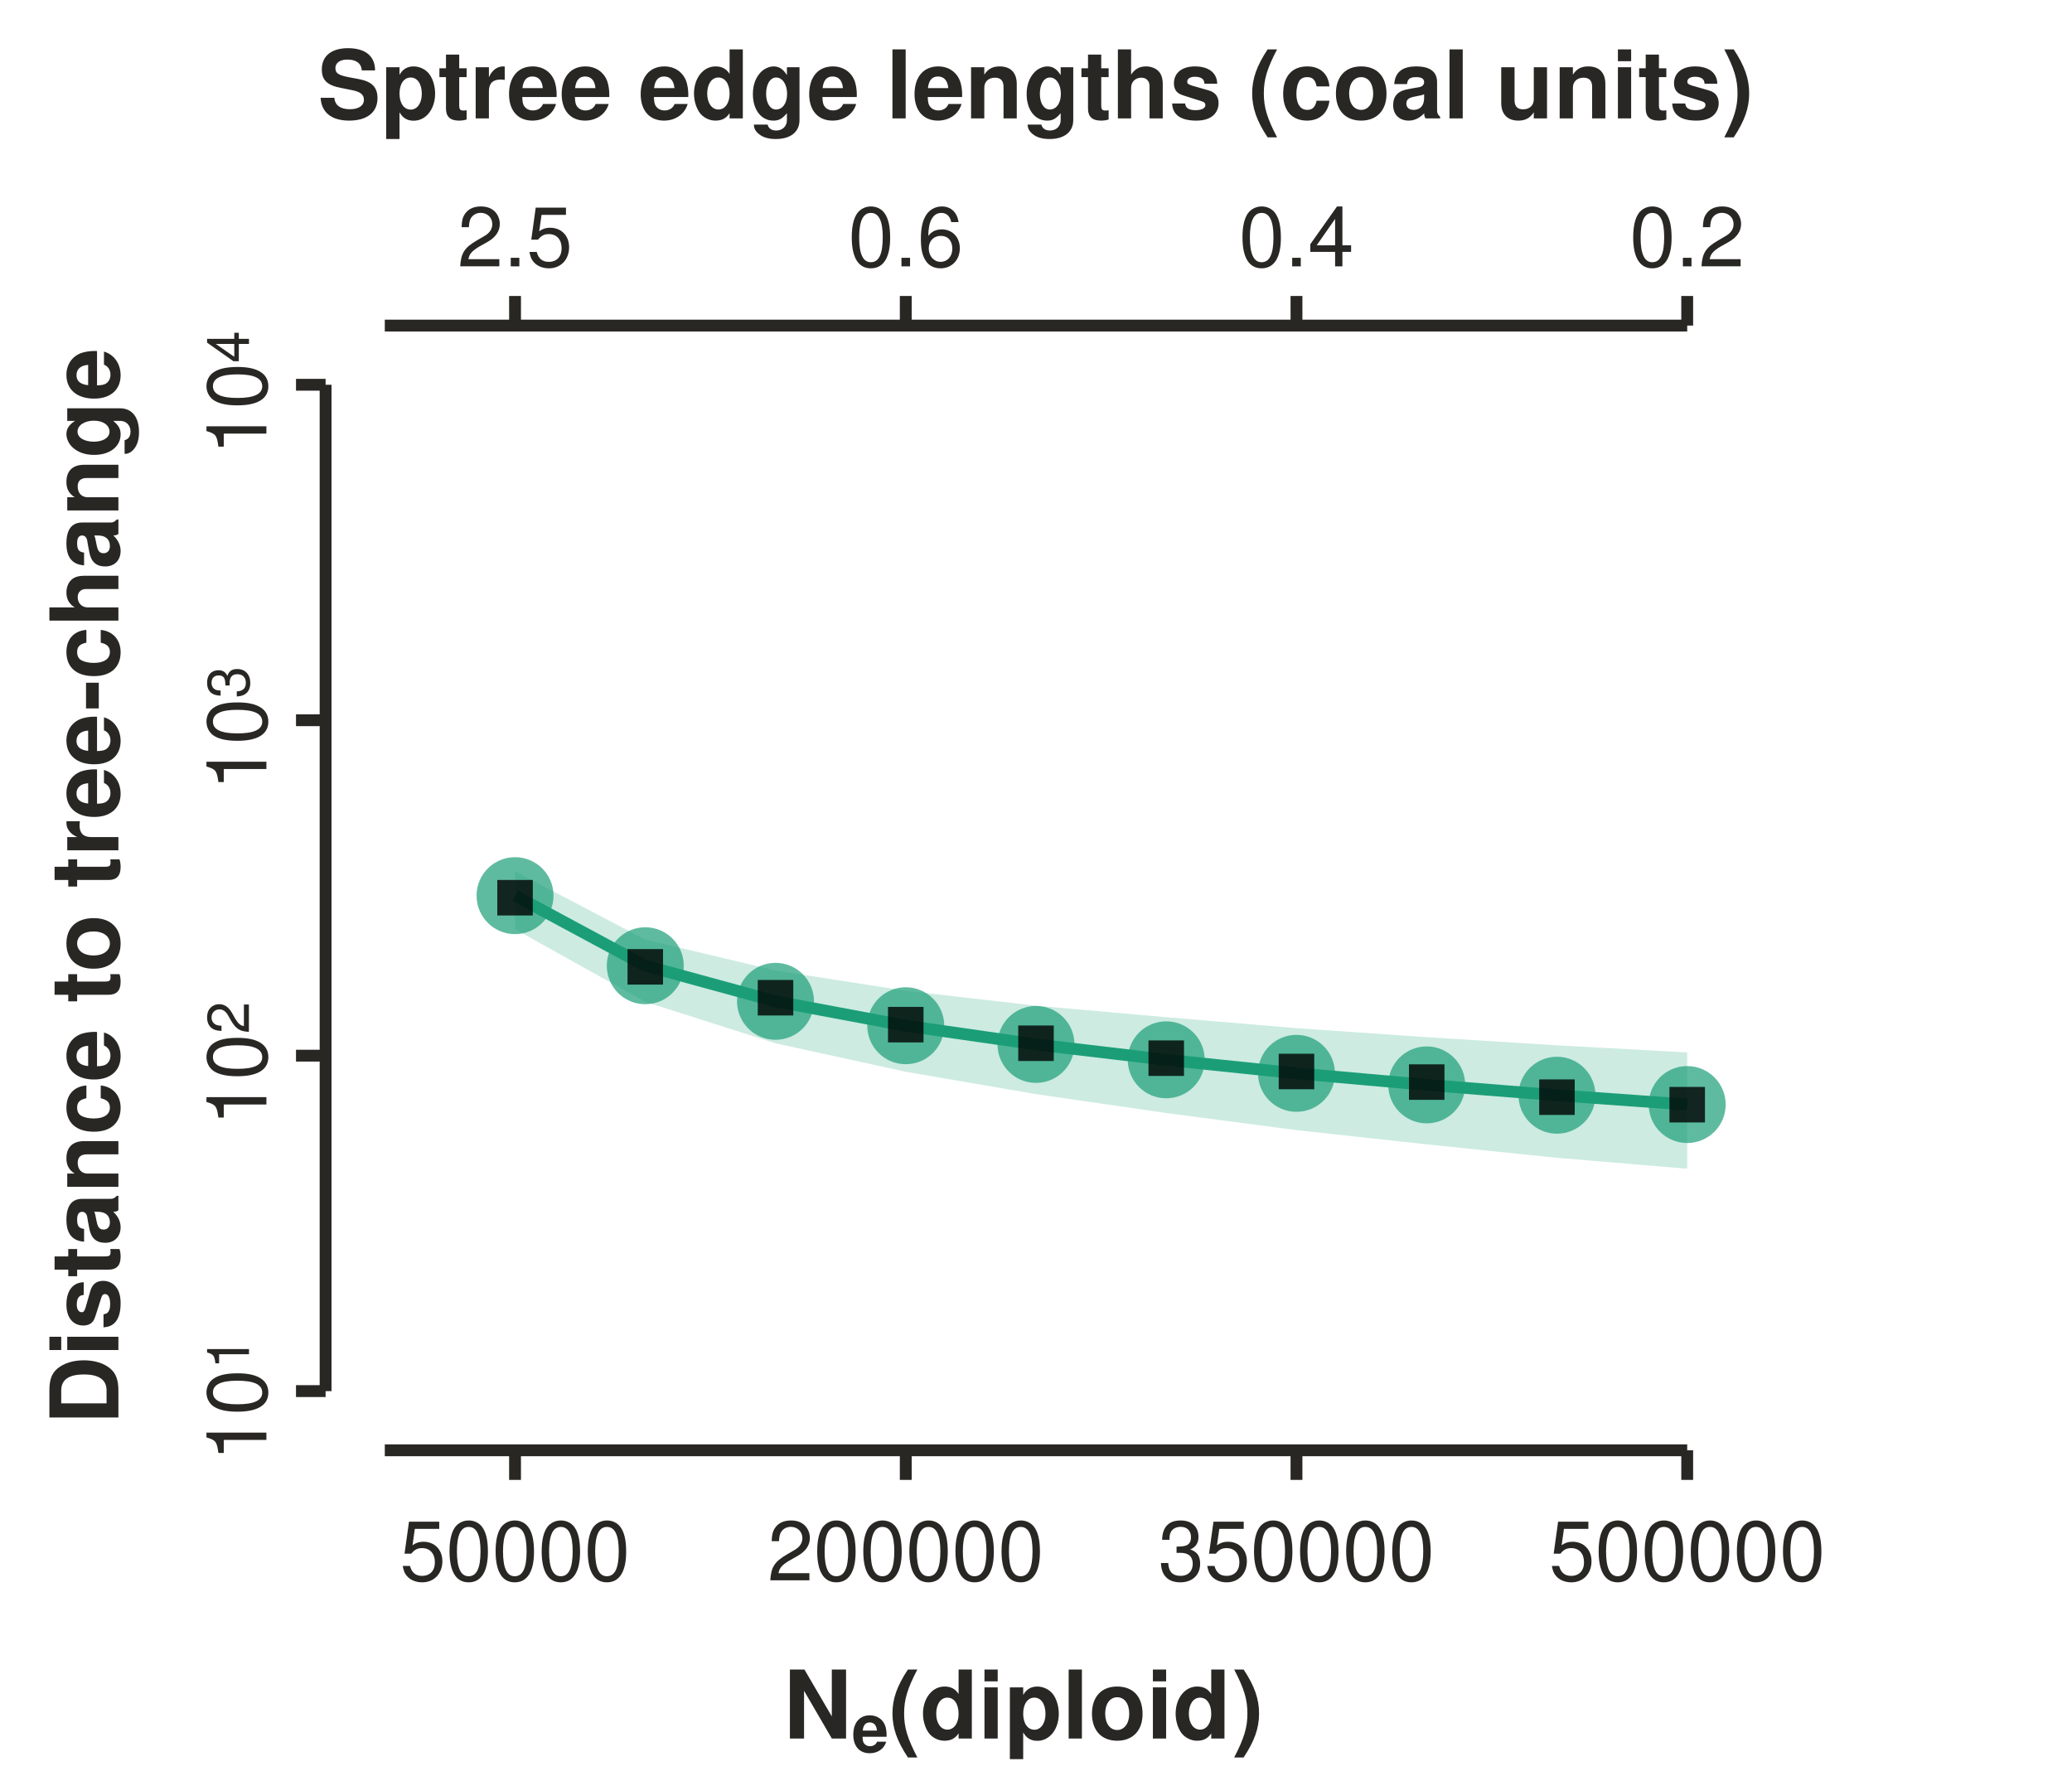
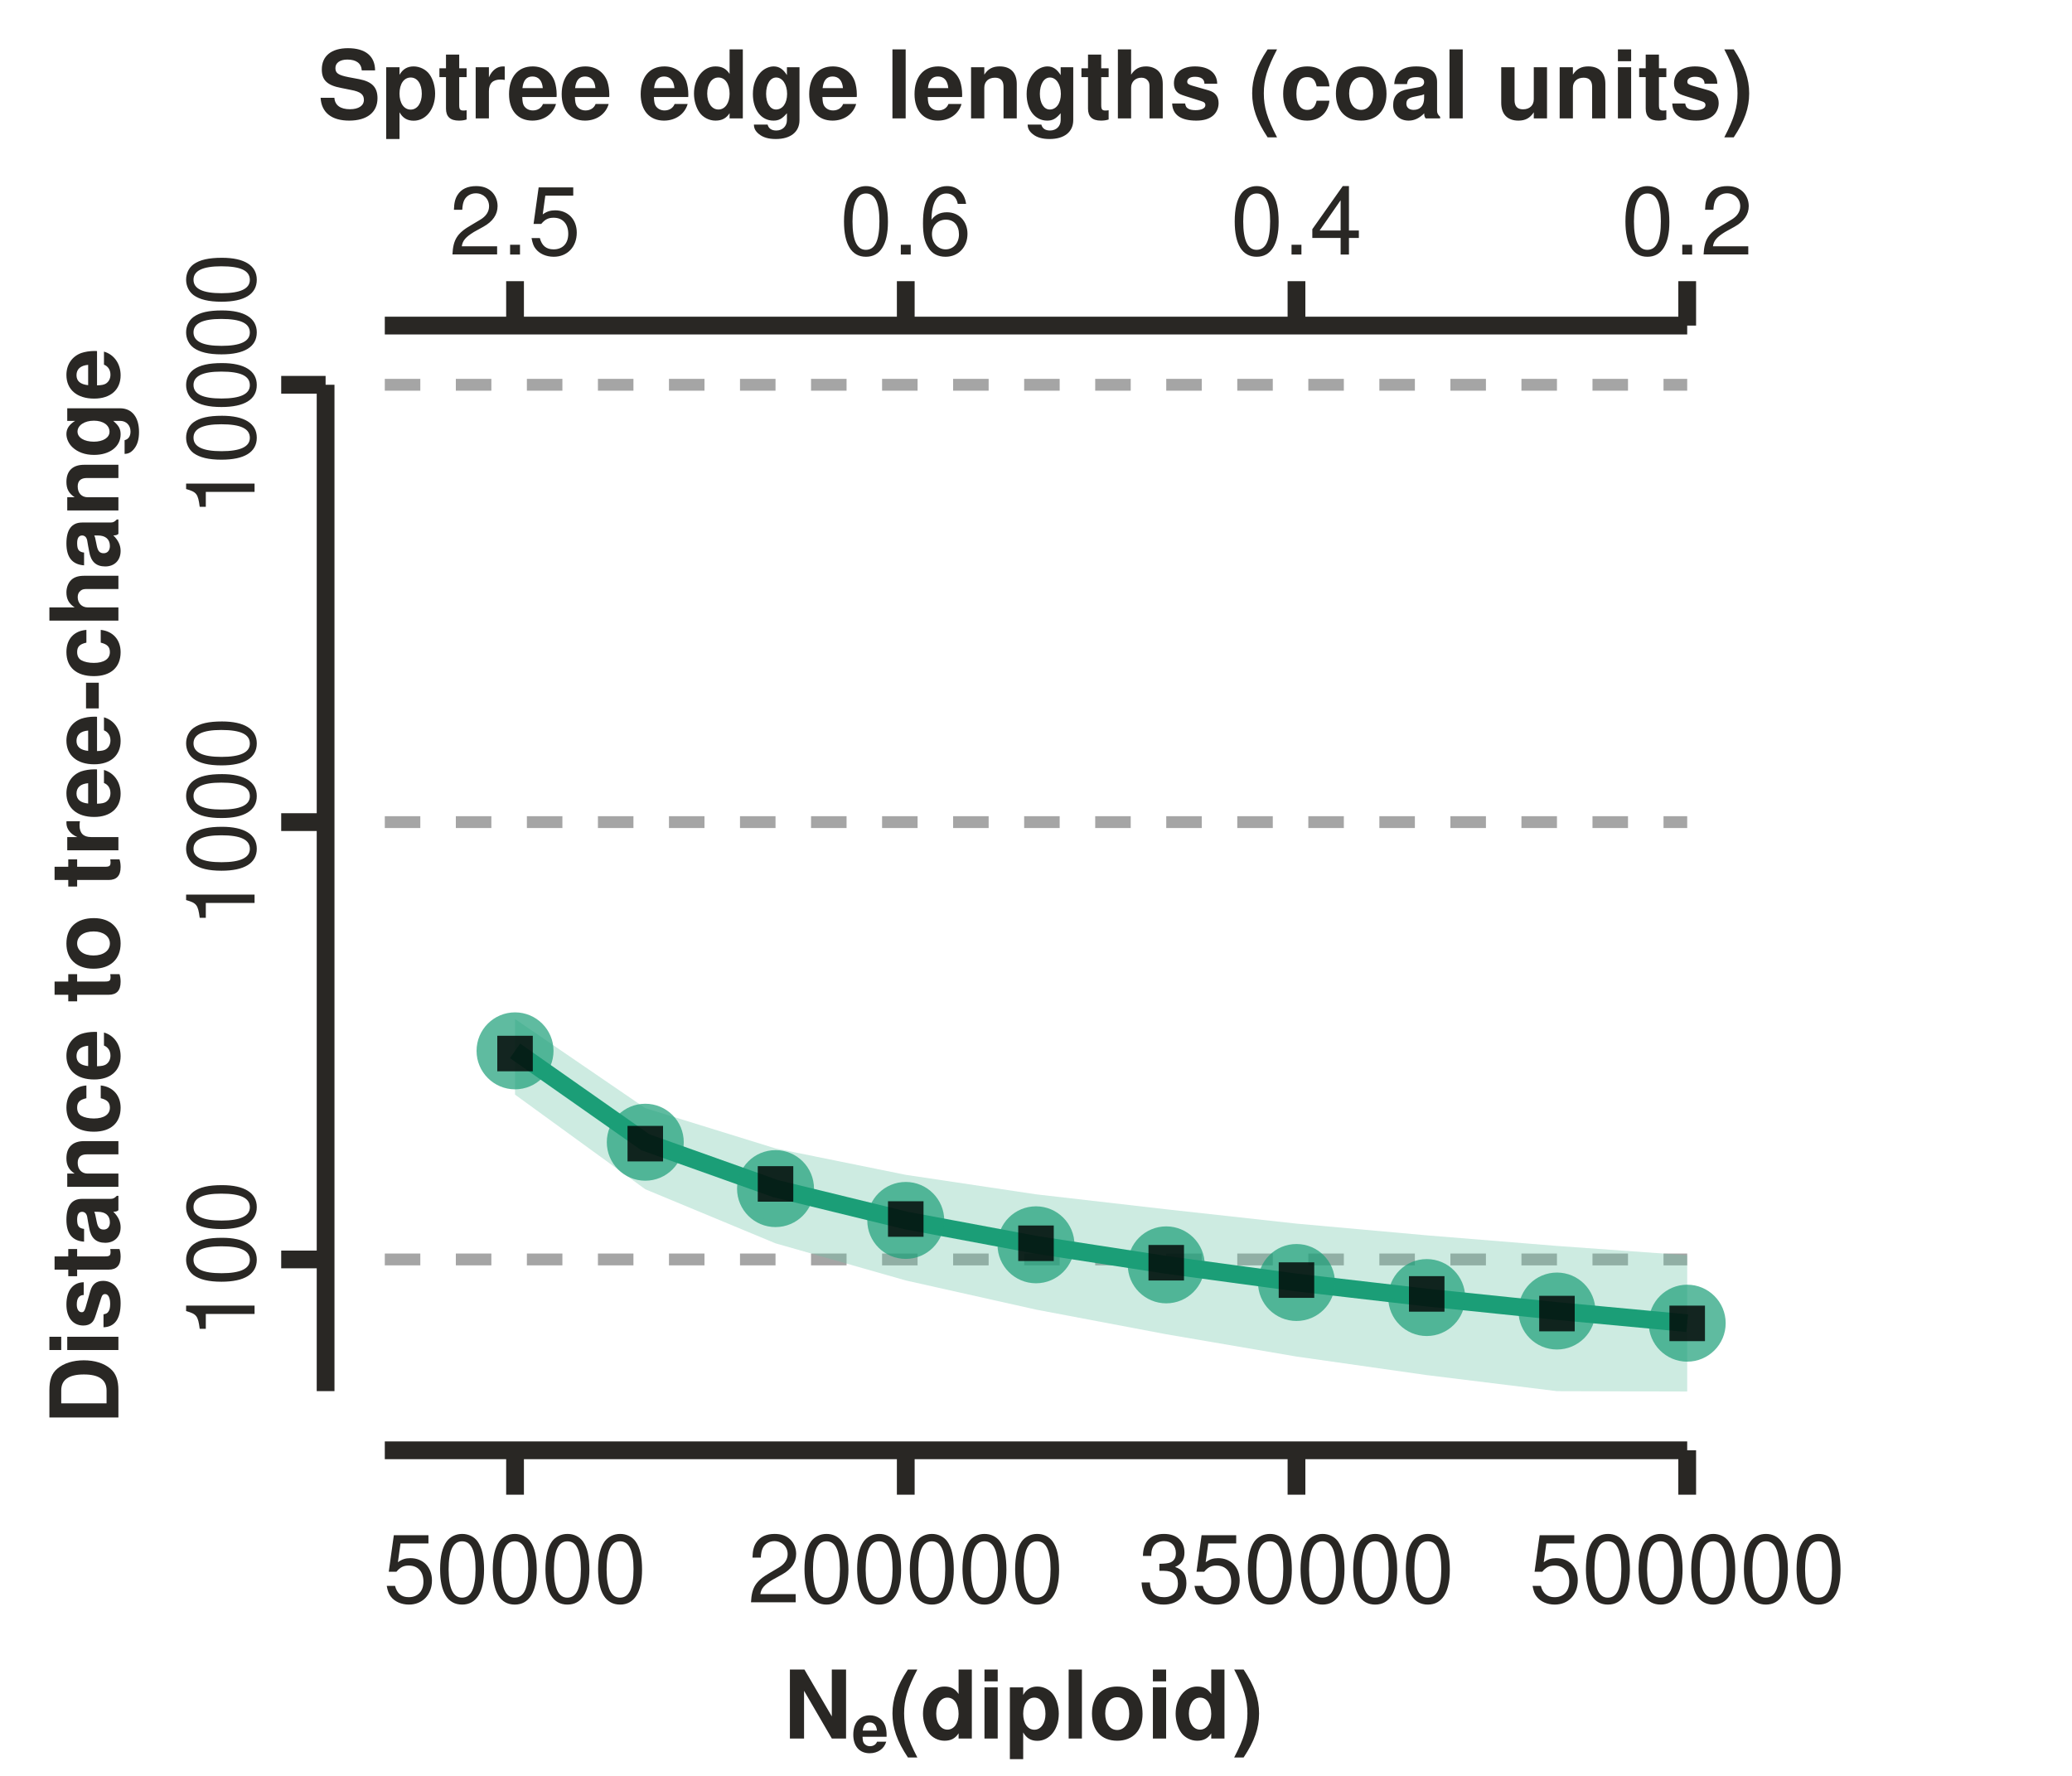
- <svg xmlns="http://www.w3.org/2000/svg" class="toyplot-canvas-Canvas" width="350.0px" height="300.0px" viewBox="0 0 350.0 300.0" preserveAspectRatio="xMidYMid meet" style="background-color:transparent;border-color:#292724;border-style:none;border-width:1.0;fill:rgb(16.1%,15.3%,14.1%);fill-opacity:1.0;font-family:Helvetica;font-size:12px;opacity:1.0;stroke:rgb(16.1%,15.3%,14.1%);stroke-opacity:1.0;stroke-width:1.0" id="td51863f48c18417b86a0a5f7fe468f58">
-   <g class="toyplot-coordinates-Cartesian" id="tae46b085b6c74b68bbfc40ac13d95cd0">
-     <clipPath id="tf7555e27c4cd464dbe8217cda9ac894d">
+ <svg xmlns="http://www.w3.org/2000/svg" class="toyplot-canvas-Canvas" width="350.0px" height="300.0px" viewBox="0 0 350.0 300.0" preserveAspectRatio="xMidYMid meet" style="background-color:transparent;border-color:#292724;border-style:none;border-width:1.0;fill:rgb(16.1%,15.3%,14.1%);fill-opacity:1.0;font-family:Helvetica;font-size:12px;opacity:1.0;stroke:rgb(16.1%,15.3%,14.1%);stroke-opacity:1.0;stroke-width:1.0" id="t7c1cc35dc7cd45ab8e482ea28d50808c">
+   <g class="toyplot-coordinates-Cartesian" id="te43c85f2ad874a9e96c0b272a057b584">
+     <clipPath id="t720f671842134b80ad144f89aea72649">
      <rect x="55.0" y="55.0" width="240.0" height="190.0" />
    </clipPath>
-     <g clip-path="url(#tf7555e27c4cd464dbe8217cda9ac894d)">
-       <g class="toyplot-mark-FillBoundaries" style="stroke:none" id="t95343edcfef6442c82d53deaeca4f1ef">
-         <polygon points="87.0,156.977 109.0,169.237 131.0,176.244 153.0,181.054 175.0,184.831 197.0,188.024 219.0,190.915 241.0,193.318 263.0,195.592 285.0,197.432 285.0,177.791 263.0,176.582 241.0,175.209 219.0,173.691 197.0,171.834 175.0,169.893 153.0,167.368 131.0,163.948 109.0,158.725 87.0,147.184" style="fill:rgb(40%,76.1%,64.7%);fill-opacity:1.0;opacity:0.33;stroke:none" />
-       </g>
-       <g class="toyplot-mark-Plot" style="fill:none" id="t2dd4f376c3ce4040a73daca488f489c9">
+     <g clip-path="url(#t720f671842134b80ad144f89aea72649)">
+       <g class="toyplot-mark-AxisLines" style="stroke:rgb(50.2%,50.2%,50.2%);stroke-dasharray:6,6;stroke-opacity:0.7;stroke-width:2" id="tc46d432667de4acb9285d0220f6ac73b">
        <g class="toyplot-Series">
-           <path d="M 87.0 151.303 L 109.0 163.144 L 131.0 169.154 L 153.0 173.277 L 175.0 176.435 L 197.0 179.034 L 219.0 181.319 L 241.0 183.269 L 263.0 185.016 L 285.0 186.59" style="stroke:rgb(10.6%,62%,46.7%);stroke-opacity:1.0;stroke-width:2.0" />
+           <line class="toyplot-Datum" y1="212.76" y2="212.76" x1="65.0" x2="285.0" style="opacity:1.0;stroke:rgb(50.2%,50.2%,50.2%);stroke-dasharray:6,6;stroke-opacity:0.7;stroke-width:2" />
+           <line class="toyplot-Datum" y1="138.88" y2="138.88" x1="65.0" x2="285.0" style="opacity:1.0;stroke:rgb(50.2%,50.2%,50.2%);stroke-dasharray:6,6;stroke-opacity:0.7;stroke-width:2" />
+           <line class="toyplot-Datum" y1="65.0" y2="65.0" x1="65.0" x2="285.0" style="opacity:1.0;stroke:rgb(50.2%,50.2%,50.2%);stroke-dasharray:6,6;stroke-opacity:0.7;stroke-width:2" />
        </g>
      </g>
-       <g class="toyplot-mark-Point" id="t3a0e6ffa7b6749be9bf36b97396677ae">
+       <g class="toyplot-mark-FillBoundaries" style="stroke:none" id="tbba728f84e314369b26d8795d92b3d7f">
+         <polygon points="87.0,184.917 109.0,200.9 131.0,210.037 153.0,216.307 175.0,221.231 197.0,225.395 219.0,229.164 241.0,232.296 263.0,235.007 285.0,235.068 285.0,212.053 263.0,210.476 241.0,208.686 219.0,206.708 197.0,204.287 175.0,201.756 153.0,198.464 131.0,194.005 109.0,187.195 87.0,172.149" style="fill:rgb(40%,76.1%,64.7%);fill-opacity:1.0;opacity:0.33;stroke:none" />
+       </g>
+       <g class="toyplot-mark-Plot" style="fill:none" id="tbacc4abe95174200b25389a400a4fedb">
        <g class="toyplot-Series">
-           <g style="fill:rgb(10.6%,62%,46.7%);fill-opacity:1.0;opacity:0.7;stroke:rgb(10.6%,62%,46.7%);stroke-opacity:1.0" class="toyplot-Datum" transform="translate(87.0, 151.3033)">
+           <path d="M 87.0 177.519 L 109.0 192.956 L 131.0 200.792 L 153.0 206.168 L 175.0 210.285 L 197.0 213.673 L 219.0 216.652 L 241.0 219.195 L 263.0 221.472 L 285.0 223.525" style="stroke:rgb(10.6%,62%,46.7%);stroke-opacity:1.0;stroke-width:3.0" />
+         </g>
+       </g>
+       <g class="toyplot-mark-Point" id="tfc8cb043413f49bbbce5c9109f80697e">
+         <g class="toyplot-Series">
+           <g style="fill:rgb(10.6%,62%,46.7%);fill-opacity:1.0;opacity:0.7;stroke:rgb(10.6%,62%,46.7%);stroke-opacity:1.0" class="toyplot-Datum" transform="translate(87.0, 177.5192)">
            <circle r="6.0" />
          </g>
-           <g style="fill:rgb(10.6%,62%,46.7%);fill-opacity:1.0;opacity:0.7;stroke:rgb(10.6%,62%,46.7%);stroke-opacity:1.0" class="toyplot-Datum" transform="translate(109.0, 163.1437)">
+           <g style="fill:rgb(10.6%,62%,46.7%);fill-opacity:1.0;opacity:0.7;stroke:rgb(10.6%,62%,46.7%);stroke-opacity:1.0" class="toyplot-Datum" transform="translate(109.0, 192.9562)">
            <circle r="6.0" />
          </g>
-           <g style="fill:rgb(10.6%,62%,46.7%);fill-opacity:1.0;opacity:0.7;stroke:rgb(10.6%,62%,46.7%);stroke-opacity:1.0" class="toyplot-Datum" transform="translate(131.0, 169.1538)">
+           <g style="fill:rgb(10.6%,62%,46.7%);fill-opacity:1.0;opacity:0.7;stroke:rgb(10.6%,62%,46.7%);stroke-opacity:1.0" class="toyplot-Datum" transform="translate(131.0, 200.792)">
            <circle r="6.0" />
          </g>
-           <g style="fill:rgb(10.6%,62%,46.7%);fill-opacity:1.0;opacity:0.7;stroke:rgb(10.6%,62%,46.7%);stroke-opacity:1.0" class="toyplot-Datum" transform="translate(153.0, 173.2772)">
+           <g style="fill:rgb(10.6%,62%,46.7%);fill-opacity:1.0;opacity:0.7;stroke:rgb(10.6%,62%,46.7%);stroke-opacity:1.0" class="toyplot-Datum" transform="translate(153.0, 206.1679)">
            <circle r="6.0" />
          </g>
-           <g style="fill:rgb(10.6%,62%,46.7%);fill-opacity:1.0;opacity:0.7;stroke:rgb(10.6%,62%,46.7%);stroke-opacity:1.0" class="toyplot-Datum" transform="translate(175.0, 176.4347)">
+           <g style="fill:rgb(10.6%,62%,46.7%);fill-opacity:1.0;opacity:0.7;stroke:rgb(10.6%,62%,46.7%);stroke-opacity:1.0" class="toyplot-Datum" transform="translate(175.0, 210.2845)">
            <circle r="6.0" />
          </g>
-           <g style="fill:rgb(10.6%,62%,46.7%);fill-opacity:1.0;opacity:0.7;stroke:rgb(10.6%,62%,46.7%);stroke-opacity:1.0" class="toyplot-Datum" transform="translate(197.0, 179.0339)">
+           <g style="fill:rgb(10.6%,62%,46.7%);fill-opacity:1.0;opacity:0.7;stroke:rgb(10.6%,62%,46.7%);stroke-opacity:1.0" class="toyplot-Datum" transform="translate(197.0, 213.6733)">
            <circle r="6.0" />
          </g>
-           <g style="fill:rgb(10.6%,62%,46.7%);fill-opacity:1.0;opacity:0.7;stroke:rgb(10.6%,62%,46.7%);stroke-opacity:1.0" class="toyplot-Datum" transform="translate(219.0, 181.3188)">
+           <g style="fill:rgb(10.6%,62%,46.7%);fill-opacity:1.0;opacity:0.7;stroke:rgb(10.6%,62%,46.7%);stroke-opacity:1.0" class="toyplot-Datum" transform="translate(219.0, 216.6523)">
            <circle r="6.0" />
          </g>
-           <g style="fill:rgb(10.6%,62%,46.7%);fill-opacity:1.0;opacity:0.7;stroke:rgb(10.6%,62%,46.7%);stroke-opacity:1.0" class="toyplot-Datum" transform="translate(241.0, 183.2694)">
+           <g style="fill:rgb(10.6%,62%,46.7%);fill-opacity:1.0;opacity:0.7;stroke:rgb(10.6%,62%,46.7%);stroke-opacity:1.0" class="toyplot-Datum" transform="translate(241.0, 219.1954)">
            <circle r="6.0" />
          </g>
-           <g style="fill:rgb(10.6%,62%,46.7%);fill-opacity:1.0;opacity:0.7;stroke:rgb(10.6%,62%,46.7%);stroke-opacity:1.0" class="toyplot-Datum" transform="translate(263.0, 185.0158)">
+           <g style="fill:rgb(10.6%,62%,46.7%);fill-opacity:1.0;opacity:0.7;stroke:rgb(10.6%,62%,46.7%);stroke-opacity:1.0" class="toyplot-Datum" transform="translate(263.0, 221.4722)">
            <circle r="6.0" />
          </g>
-           <g style="fill:rgb(10.6%,62%,46.7%);fill-opacity:1.0;opacity:0.7;stroke:rgb(10.6%,62%,46.7%);stroke-opacity:1.0" class="toyplot-Datum" transform="translate(285.0, 186.5901)">
+           <g style="fill:rgb(10.6%,62%,46.7%);fill-opacity:1.0;opacity:0.7;stroke:rgb(10.6%,62%,46.7%);stroke-opacity:1.0" class="toyplot-Datum" transform="translate(285.0, 223.5248)">
            <circle r="6.0" />
          </g>
        </g>
      </g>
-       <g class="toyplot-mark-Point" id="tc29909fcc5804ebb9f6eb4a524b781ea">
+       <g class="toyplot-mark-Point" id="t3d1e951e2e1c40799eea9e880079f914">
        <g class="toyplot-Series">
-           <g style="fill:rgb(0%,0%,0%);fill-opacity:1.0;opacity:0.8;stroke:none" class="toyplot-Datum" transform="translate(87.0, 151.6523)">
+           <g style="fill:rgb(0%,0%,0%);fill-opacity:1.0;opacity:0.8;stroke:none" class="toyplot-Datum" transform="translate(87.0, 177.9741)">
            <rect x="-3.0" y="-3.0" width="6.0" height="6.0" />
          </g>
-           <g style="fill:rgb(0%,0%,0%);fill-opacity:1.0;opacity:0.8;stroke:none" class="toyplot-Datum" transform="translate(109.0, 163.3288)">
+           <g style="fill:rgb(0%,0%,0%);fill-opacity:1.0;opacity:0.8;stroke:none" class="toyplot-Datum" transform="translate(109.0, 193.1975)">
            <rect x="-3.0" y="-3.0" width="6.0" height="6.0" />
          </g>
-           <g style="fill:rgb(0%,0%,0%);fill-opacity:1.0;opacity:0.8;stroke:none" class="toyplot-Datum" transform="translate(131.0, 168.5457)">
+           <g style="fill:rgb(0%,0%,0%);fill-opacity:1.0;opacity:0.8;stroke:none" class="toyplot-Datum" transform="translate(131.0, 199.9991)">
            <rect x="-3.0" y="-3.0" width="6.0" height="6.0" />
          </g>
-           <g style="fill:rgb(0%,0%,0%);fill-opacity:1.0;opacity:0.8;stroke:none" class="toyplot-Datum" transform="translate(153.0, 173.0943)">
+           <g style="fill:rgb(0%,0%,0%);fill-opacity:1.0;opacity:0.8;stroke:none" class="toyplot-Datum" transform="translate(153.0, 205.9294)">
            <rect x="-3.0" y="-3.0" width="6.0" height="6.0" />
          </g>
-           <g style="fill:rgb(0%,0%,0%);fill-opacity:1.0;opacity:0.8;stroke:none" class="toyplot-Datum" transform="translate(175.0, 176.236)">
+           <g style="fill:rgb(0%,0%,0%);fill-opacity:1.0;opacity:0.8;stroke:none" class="toyplot-Datum" transform="translate(175.0, 210.0254)">
            <rect x="-3.0" y="-3.0" width="6.0" height="6.0" />
          </g>
-           <g style="fill:rgb(0%,0%,0%);fill-opacity:1.0;opacity:0.8;stroke:none" class="toyplot-Datum" transform="translate(197.0, 178.7578)">
+           <g style="fill:rgb(0%,0%,0%);fill-opacity:1.0;opacity:0.8;stroke:none" class="toyplot-Datum" transform="translate(197.0, 213.3134)">
            <rect x="-3.0" y="-3.0" width="6.0" height="6.0" />
          </g>
-           <g style="fill:rgb(0%,0%,0%);fill-opacity:1.0;opacity:0.8;stroke:none" class="toyplot-Datum" transform="translate(219.0, 181.0084)">
+           <g style="fill:rgb(0%,0%,0%);fill-opacity:1.0;opacity:0.8;stroke:none" class="toyplot-Datum" transform="translate(219.0, 216.2476)">
            <rect x="-3.0" y="-3.0" width="6.0" height="6.0" />
          </g>
-           <g style="fill:rgb(0%,0%,0%);fill-opacity:1.0;opacity:0.8;stroke:none" class="toyplot-Datum" transform="translate(241.0, 182.798)">
+           <g style="fill:rgb(0%,0%,0%);fill-opacity:1.0;opacity:0.8;stroke:none" class="toyplot-Datum" transform="translate(241.0, 218.5808)">
            <rect x="-3.0" y="-3.0" width="6.0" height="6.0" />
          </g>
-           <g style="fill:rgb(0%,0%,0%);fill-opacity:1.0;opacity:0.8;stroke:none" class="toyplot-Datum" transform="translate(263.0, 185.3454)">
+           <g style="fill:rgb(0%,0%,0%);fill-opacity:1.0;opacity:0.8;stroke:none" class="toyplot-Datum" transform="translate(263.0, 221.902)">
            <rect x="-3.0" y="-3.0" width="6.0" height="6.0" />
          </g>
-           <g style="fill:rgb(0%,0%,0%);fill-opacity:1.0;opacity:0.8;stroke:none" class="toyplot-Datum" transform="translate(285.0, 186.6166)">
+           <g style="fill:rgb(0%,0%,0%);fill-opacity:1.0;opacity:0.8;stroke:none" class="toyplot-Datum" transform="translate(285.0, 223.5594)">
            <rect x="-3.0" y="-3.0" width="6.0" height="6.0" />
          </g>
        </g>
      </g>
    </g>
-     <g class="toyplot-coordinates-Axis" id="t8947608a1ecb473f81e5cb8034a09081" transform="translate(65.0,235.0)translate(0,10.0)">
-       <line x1="0" y1="0" x2="220.0" y2="0" style="stroke-width:2" />
+     <g class="toyplot-coordinates-Axis" id="t23b109e522c14a44b2bd21c130f25e36" transform="translate(65.0,235.0)translate(0,10.0)">
+       <line x1="0" y1="0" x2="220.0" y2="0" style="stroke-width:3" />
      <g>
-         <line x1="22.0" y1="5.0" x2="22.0" y2="0" style="stroke-width:2" />
-         <line x1="88.0" y1="5.0" x2="88.0" y2="0" style="stroke-width:2" />
-         <line x1="154.0" y1="5.0" x2="154.0" y2="0" style="stroke-width:2" />
-         <line x1="220.0" y1="5.0" x2="220.0" y2="0" style="stroke-width:2" />
+         <line x1="22.0" y1="7.5" x2="22.0" y2="0" style="stroke-width:3" />
+         <line x1="88.0" y1="7.5" x2="88.0" y2="0" style="stroke-width:3" />
+         <line x1="154.0" y1="7.5" x2="154.0" y2="0" style="stroke-width:3" />
+         <line x1="220.0" y1="7.5" x2="220.0" y2="0" style="stroke-width:3" />
      </g>
      <g>
-         <g transform="translate(22.0,10.0)">
-           <text x="-19.46" y="11.977" style="fill:rgb(16.1%,15.3%,14.1%);fill-opacity:1.0;font-family:helvetica;font-size:14.0px;font-weight:normal;stroke:none;vertical-align:baseline;white-space:pre">50000</text>
+         <g transform="translate(22.0,12.0)">
+           <text x="-22.24" y="13.688" style="fill:rgb(16.1%,15.3%,14.1%);fill-opacity:1.0;font-family:helvetica;font-size:16.0px;font-weight:normal;stroke:none;vertical-align:baseline;white-space:pre">50000</text>
        </g>
-         <g transform="translate(88.0,10.0)">
-           <text x="-23.352" y="11.977" style="fill:rgb(16.1%,15.3%,14.1%);fill-opacity:1.0;font-family:helvetica;font-size:14.0px;font-weight:normal;stroke:none;vertical-align:baseline;white-space:pre">200000</text>
+         <g transform="translate(88.0,12.0)">
+           <text x="-26.688" y="13.688" style="fill:rgb(16.1%,15.3%,14.1%);fill-opacity:1.0;font-family:helvetica;font-size:16.0px;font-weight:normal;stroke:none;vertical-align:baseline;white-space:pre">200000</text>
        </g>
-         <g transform="translate(154.0,10.0)">
-           <text x="-23.352" y="11.977" style="fill:rgb(16.1%,15.3%,14.1%);fill-opacity:1.0;font-family:helvetica;font-size:14.0px;font-weight:normal;stroke:none;vertical-align:baseline;white-space:pre">350000</text>
+         <g transform="translate(154.0,12.0)">
+           <text x="-26.688" y="13.688" style="fill:rgb(16.1%,15.3%,14.1%);fill-opacity:1.0;font-family:helvetica;font-size:16.0px;font-weight:normal;stroke:none;vertical-align:baseline;white-space:pre">350000</text>
        </g>
-         <g transform="translate(220.0,10.0)">
-           <text x="-23.352" y="11.977" style="fill:rgb(16.1%,15.3%,14.1%);fill-opacity:1.0;font-family:helvetica;font-size:14.0px;font-weight:normal;stroke:none;vertical-align:baseline;white-space:pre">500000</text>
+         <g transform="translate(220.0,12.0)">
+           <text x="-26.688" y="13.688" style="fill:rgb(16.1%,15.3%,14.1%);fill-opacity:1.0;font-family:helvetica;font-size:16.0px;font-weight:normal;stroke:none;vertical-align:baseline;white-space:pre">500000</text>
        </g>
      </g>
      <g transform="translate(110.0,35.0)">
        <text x="-42.666" y="13.688" style="fill:rgb(16.1%,15.3%,14.1%);fill-opacity:1.0;font-family:helvetica;font-size:16.0px;font-weight:bold;stroke:none;vertical-align:baseline;white-space:pre">N</text>
        <text x="-31.114" y="15.928" style="fill:rgb(16.1%,15.3%,14.1%);fill-opacity:1.0;font-family:helvetica;font-size:11.2px;font-weight:bold;stroke:none;vertical-align:baseline;white-space:pre">e</text>
        <text x="-24.886" y="13.688" style="fill:rgb(16.1%,15.3%,14.1%);fill-opacity:1.0;font-family:helvetica;font-size:16.0px;font-weight:bold;stroke:none;vertical-align:baseline;white-space:pre"> (diploid)</text>
      </g>
      <g class="toyplot-coordinates-Axis-coordinates" style="visibility:hidden" transform="">
-         <line x1="0" x2="0" y1="-5.0" y2="7.5" style="stroke:rgb(43.9%,50.2%,56.5%);stroke-opacity:1.0;stroke-width:1.0" />
-         <text x="0" y="-10.0" style="alignment-baseline:alphabetic;fill:rgb(43.9%,50.2%,56.5%);fill-opacity:1.0;font-size:10px;font-weight:normal;stroke:none;text-anchor:middle" />
+         <line x1="0" x2="0" y1="-6.0" y2="9.0" style="stroke:rgb(43.9%,50.2%,56.5%);stroke-opacity:1.0;stroke-width:1.0" />
+         <text x="0" y="-12.0" style="alignment-baseline:alphabetic;fill:rgb(43.9%,50.2%,56.5%);fill-opacity:1.0;font-size:10px;font-weight:normal;stroke:none;text-anchor:middle" />
      </g>
    </g>
-     <g class="toyplot-coordinates-Axis" id="te5bf94ed8dfa4fe8a6ef61ade295cd37" transform="translate(65.0,235.0)rotate(-90.0)translate(0,-10.0)">
-       <line x1="0" y1="0" x2="170.0" y2="0" style="stroke-width:2" />
+     <g class="toyplot-coordinates-Axis" id="t4f1fd233d0f24728a54ca7f751b87459" transform="translate(65.0,235.0)rotate(-90.0)translate(0,-10.0)">
+       <line x1="0" y1="0" x2="170.0" y2="0" style="stroke-width:3" />
      <g>
-         <line x1="0.0" y1="-5.0" x2="0.0" y2="0" style="stroke-width:2" />
-         <line x1="56.667" y1="-5.0" x2="56.667" y2="0" style="stroke-width:2" />
-         <line x1="113.333" y1="-5.0" x2="113.333" y2="0" style="stroke-width:2" />
-         <line x1="170.0" y1="-5.0" x2="170.0" y2="0" style="stroke-width:2" />
+         <line x1="22.24" y1="-7.5" x2="22.24" y2="0" style="stroke-width:3" />
+         <line x1="96.12" y1="-7.5" x2="96.12" y2="0" style="stroke-width:3" />
+         <line x1="170.0" y1="-7.5" x2="170.0" y2="0" style="stroke-width:3" />
      </g>
      <g>
-         <g transform="translate(0.0,-10.0)">
-           <text x="-11.871" y="0.0" style="fill:rgb(16.1%,15.3%,14.1%);fill-opacity:1.0;font-family:helvetica;font-size:14.0px;font-weight:normal;stroke:none;vertical-align:baseline;white-space:pre">10</text>
-           <text x="3.697" y="-2.94" style="fill:rgb(16.1%,15.3%,14.1%);fill-opacity:1.0;font-family:helvetica;font-size:9.8px;font-weight:normal;stroke:none;vertical-align:baseline;white-space:pre"> 1</text>
+         <g transform="translate(22.24008,-12.0)">
+           <text x="-13.344" y="0.0" style="fill:rgb(16.1%,15.3%,14.1%);fill-opacity:1.0;font-family:helvetica;font-size:16.0px;font-weight:normal;stroke:none;vertical-align:baseline;white-space:pre">100</text>
        </g>
-         <g transform="translate(56.66667,-10.0)">
-           <text x="-11.871" y="0.0" style="fill:rgb(16.1%,15.3%,14.1%);fill-opacity:1.0;font-family:helvetica;font-size:14.0px;font-weight:normal;stroke:none;vertical-align:baseline;white-space:pre">10</text>
-           <text x="3.697" y="-2.94" style="fill:rgb(16.1%,15.3%,14.1%);fill-opacity:1.0;font-family:helvetica;font-size:9.8px;font-weight:normal;stroke:none;vertical-align:baseline;white-space:pre"> 2</text>
+         <g transform="translate(96.12004,-12.0)">
+           <text x="-17.792" y="0.0" style="fill:rgb(16.1%,15.3%,14.1%);fill-opacity:1.0;font-family:helvetica;font-size:16.0px;font-weight:normal;stroke:none;vertical-align:baseline;white-space:pre">1000</text>
        </g>
-         <g transform="translate(113.3333,-10.0)">
-           <text x="-11.871" y="0.0" style="fill:rgb(16.1%,15.3%,14.1%);fill-opacity:1.0;font-family:helvetica;font-size:14.0px;font-weight:normal;stroke:none;vertical-align:baseline;white-space:pre">10</text>
-           <text x="3.697" y="-2.94" style="fill:rgb(16.1%,15.3%,14.1%);fill-opacity:1.0;font-family:helvetica;font-size:9.8px;font-weight:normal;stroke:none;vertical-align:baseline;white-space:pre"> 3</text>
-         </g>
-         <g transform="translate(170.0,-10.0)">
-           <text x="-11.871" y="0.0" style="fill:rgb(16.1%,15.3%,14.1%);fill-opacity:1.0;font-family:helvetica;font-size:14.0px;font-weight:normal;stroke:none;vertical-align:baseline;white-space:pre">10</text>
-           <text x="3.697" y="-2.94" style="fill:rgb(16.1%,15.3%,14.1%);fill-opacity:1.0;font-family:helvetica;font-size:9.8px;font-weight:normal;stroke:none;vertical-align:baseline;white-space:pre"> 4</text>
+         <g transform="translate(170.0,-12.0)">
+           <text x="-22.24" y="0.0" style="fill:rgb(16.1%,15.3%,14.1%);fill-opacity:1.0;font-family:helvetica;font-size:16.0px;font-weight:normal;stroke:none;vertical-align:baseline;white-space:pre">10000</text>
        </g>
      </g>
      <g transform="translate(85.0,-35.0)">
        <text x="-90.688" y="0.0" style="fill:rgb(16.1%,15.3%,14.1%);fill-opacity:1.0;font-family:helvetica;font-size:16.0px;font-weight:bold;stroke:none;vertical-align:baseline;white-space:pre">Distance to tree-change</text>
      </g>
      <g class="toyplot-coordinates-Axis-coordinates" style="visibility:hidden" transform="">
-         <line x1="0" x2="0" y1="5.0" y2="-7.5" style="stroke:rgb(43.9%,50.2%,56.5%);stroke-opacity:1.0;stroke-width:1.0" />
-         <text x="0" y="10.0" style="alignment-baseline:hanging;fill:rgb(43.9%,50.2%,56.5%);fill-opacity:1.0;font-size:10px;font-weight:normal;stroke:none;text-anchor:middle" />
+         <line x1="0" x2="0" y1="6.0" y2="-9.0" style="stroke:rgb(43.9%,50.2%,56.5%);stroke-opacity:1.0;stroke-width:1.0" />
+         <text x="0" y="12.0" style="alignment-baseline:hanging;fill:rgb(43.9%,50.2%,56.5%);fill-opacity:1.0;font-size:10px;font-weight:normal;stroke:none;text-anchor:middle" />
      </g>
    </g>
  </g>
-   <g class="toyplot-coordinates-Cartesian" id="td2917f911c014505af242c1504372523">
-     <clipPath id="t6b120efe08254ea1bf55e385d1fd4892">
+   <g class="toyplot-coordinates-Cartesian" id="tc1be7253467a41a48324f28164eab313">
+     <clipPath id="t910dd737412e43cb8f8cf9d75916aeda">
      <rect x="55.0" y="55.0" width="240.0" height="190.0" />
    </clipPath>
-     <g clip-path="url(#t6b120efe08254ea1bf55e385d1fd4892)" />
-     <g class="toyplot-coordinates-Axis" id="t55d68367e0fa487b9797efe575cdaaa0" transform="translate(65.0,65.0)translate(0,-10.0)">
-       <line x1="0" y1="0" x2="220.0" y2="0" style="stroke-width:2" />
+     <g clip-path="url(#t910dd737412e43cb8f8cf9d75916aeda)" />
+     <g class="toyplot-coordinates-Axis" id="t39ea28565bce415899298297444546ba" transform="translate(65.0,65.0)translate(0,-10.0)">
+       <line x1="0" y1="0" x2="220.0" y2="0" style="stroke-width:3" />
      <g>
-         <line x1="22" y1="-5.0" x2="22" y2="0" style="stroke-width:2" />
-         <line x1="88" y1="-5.0" x2="88" y2="0" style="stroke-width:2" />
-         <line x1="154" y1="-5.0" x2="154" y2="0" style="stroke-width:2" />
-         <line x1="220.0" y1="-5.0" x2="220.0" y2="0" style="stroke-width:2" />
+         <line x1="22" y1="-7.5" x2="22" y2="0" style="stroke-width:3" />
+         <line x1="88" y1="-7.5" x2="88" y2="0" style="stroke-width:3" />
+         <line x1="154" y1="-7.5" x2="154" y2="0" style="stroke-width:3" />
+         <line x1="220.0" y1="-7.5" x2="220.0" y2="0" style="stroke-width:3" />
      </g>
      <g>
-         <g transform="translate(22.0002,-10.0)">
-           <text x="-9.73" y="0.0" style="fill:rgb(16.1%,15.3%,14.1%);fill-opacity:1.0;font-family:helvetica;font-size:14.0px;font-weight:normal;stroke:none;vertical-align:baseline;white-space:pre">2.5</text>
+         <g transform="translate(22.0002,-12.0)">
+           <text x="-11.12" y="0.0" style="fill:rgb(16.1%,15.3%,14.1%);fill-opacity:1.0;font-family:helvetica;font-size:16.0px;font-weight:normal;stroke:none;vertical-align:baseline;white-space:pre">2.5</text>
        </g>
-         <g transform="translate(88.00013,-10.0)">
-           <text x="-9.73" y="0.0" style="fill:rgb(16.1%,15.3%,14.1%);fill-opacity:1.0;font-family:helvetica;font-size:14.0px;font-weight:normal;stroke:none;vertical-align:baseline;white-space:pre">0.6</text>
+         <g transform="translate(88.00013,-12.0)">
+           <text x="-11.12" y="0.0" style="fill:rgb(16.1%,15.3%,14.1%);fill-opacity:1.0;font-family:helvetica;font-size:16.0px;font-weight:normal;stroke:none;vertical-align:baseline;white-space:pre">0.6</text>
        </g>
-         <g transform="translate(154.0001,-10.0)">
-           <text x="-9.73" y="0.0" style="fill:rgb(16.1%,15.3%,14.1%);fill-opacity:1.0;font-family:helvetica;font-size:14.0px;font-weight:normal;stroke:none;vertical-align:baseline;white-space:pre">0.4</text>
+         <g transform="translate(154.0001,-12.0)">
+           <text x="-11.12" y="0.0" style="fill:rgb(16.1%,15.3%,14.1%);fill-opacity:1.0;font-family:helvetica;font-size:16.0px;font-weight:normal;stroke:none;vertical-align:baseline;white-space:pre">0.4</text>
        </g>
-         <g transform="translate(220.0,-10.0)">
-           <text x="-9.73" y="0.0" style="fill:rgb(16.1%,15.3%,14.1%);fill-opacity:1.0;font-family:helvetica;font-size:14.0px;font-weight:normal;stroke:none;vertical-align:baseline;white-space:pre">0.2</text>
+         <g transform="translate(220.0,-12.0)">
+           <text x="-11.12" y="0.0" style="fill:rgb(16.1%,15.3%,14.1%);fill-opacity:1.0;font-family:helvetica;font-size:16.0px;font-weight:normal;stroke:none;vertical-align:baseline;white-space:pre">0.2</text>
        </g>
      </g>
      <g transform="translate(110.0,-35.0)">
        <text x="-121.36" y="0.0" style="fill:rgb(16.1%,15.3%,14.1%);fill-opacity:1.0;font-family:helvetica;font-size:16.0px;font-weight:bold;stroke:none;vertical-align:baseline;white-space:pre">Sptree edge lengths (coal units)</text>
      </g>
      <g class="toyplot-coordinates-Axis-coordinates" style="visibility:hidden" transform="">
-         <line x1="0" x2="0" y1="5.0" y2="-7.5" style="stroke:rgb(43.9%,50.2%,56.5%);stroke-opacity:1.0;stroke-width:1.0" />
-         <text x="0" y="10.0" style="alignment-baseline:hanging;fill:rgb(43.9%,50.2%,56.5%);fill-opacity:1.0;font-size:10px;font-weight:normal;stroke:none;text-anchor:middle" />
+         <line x1="0" x2="0" y1="6.0" y2="-9.0" style="stroke:rgb(43.9%,50.2%,56.5%);stroke-opacity:1.0;stroke-width:1.0" />
+         <text x="0" y="12.0" style="alignment-baseline:hanging;fill:rgb(43.9%,50.2%,56.5%);fill-opacity:1.0;font-size:10px;font-weight:normal;stroke:none;text-anchor:middle" />
      </g>
    </g>
  </g>
</svg>
